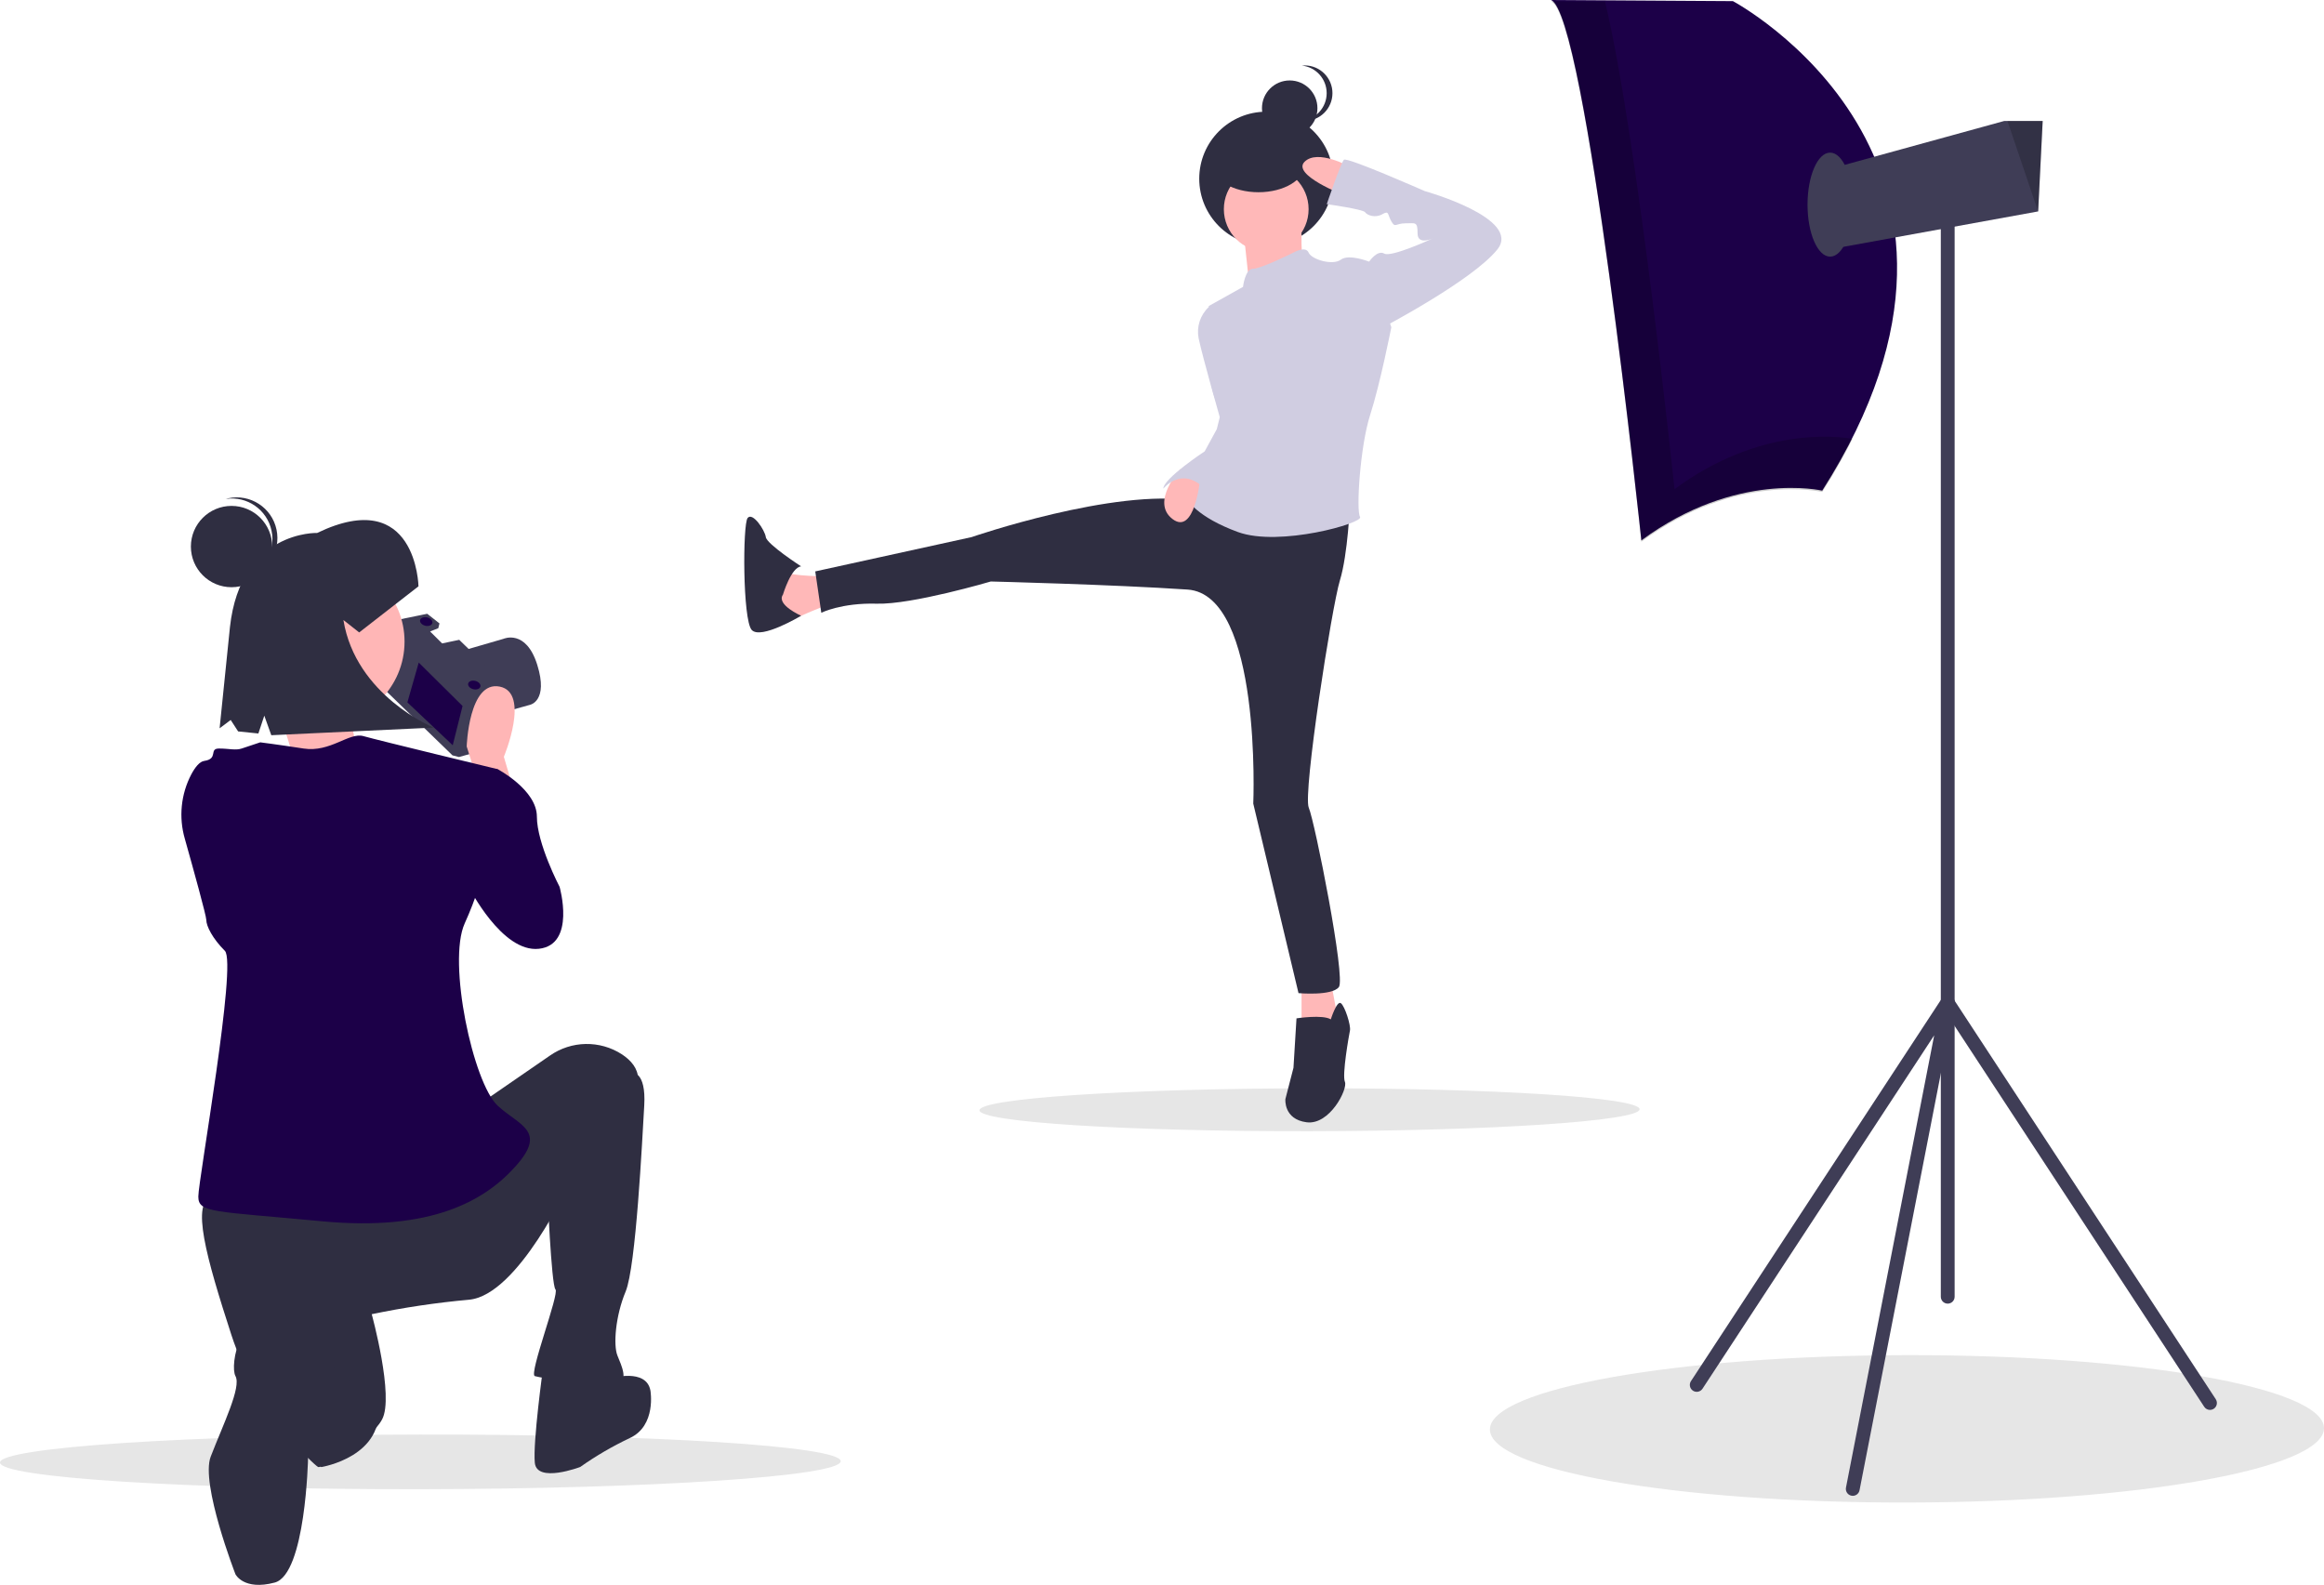
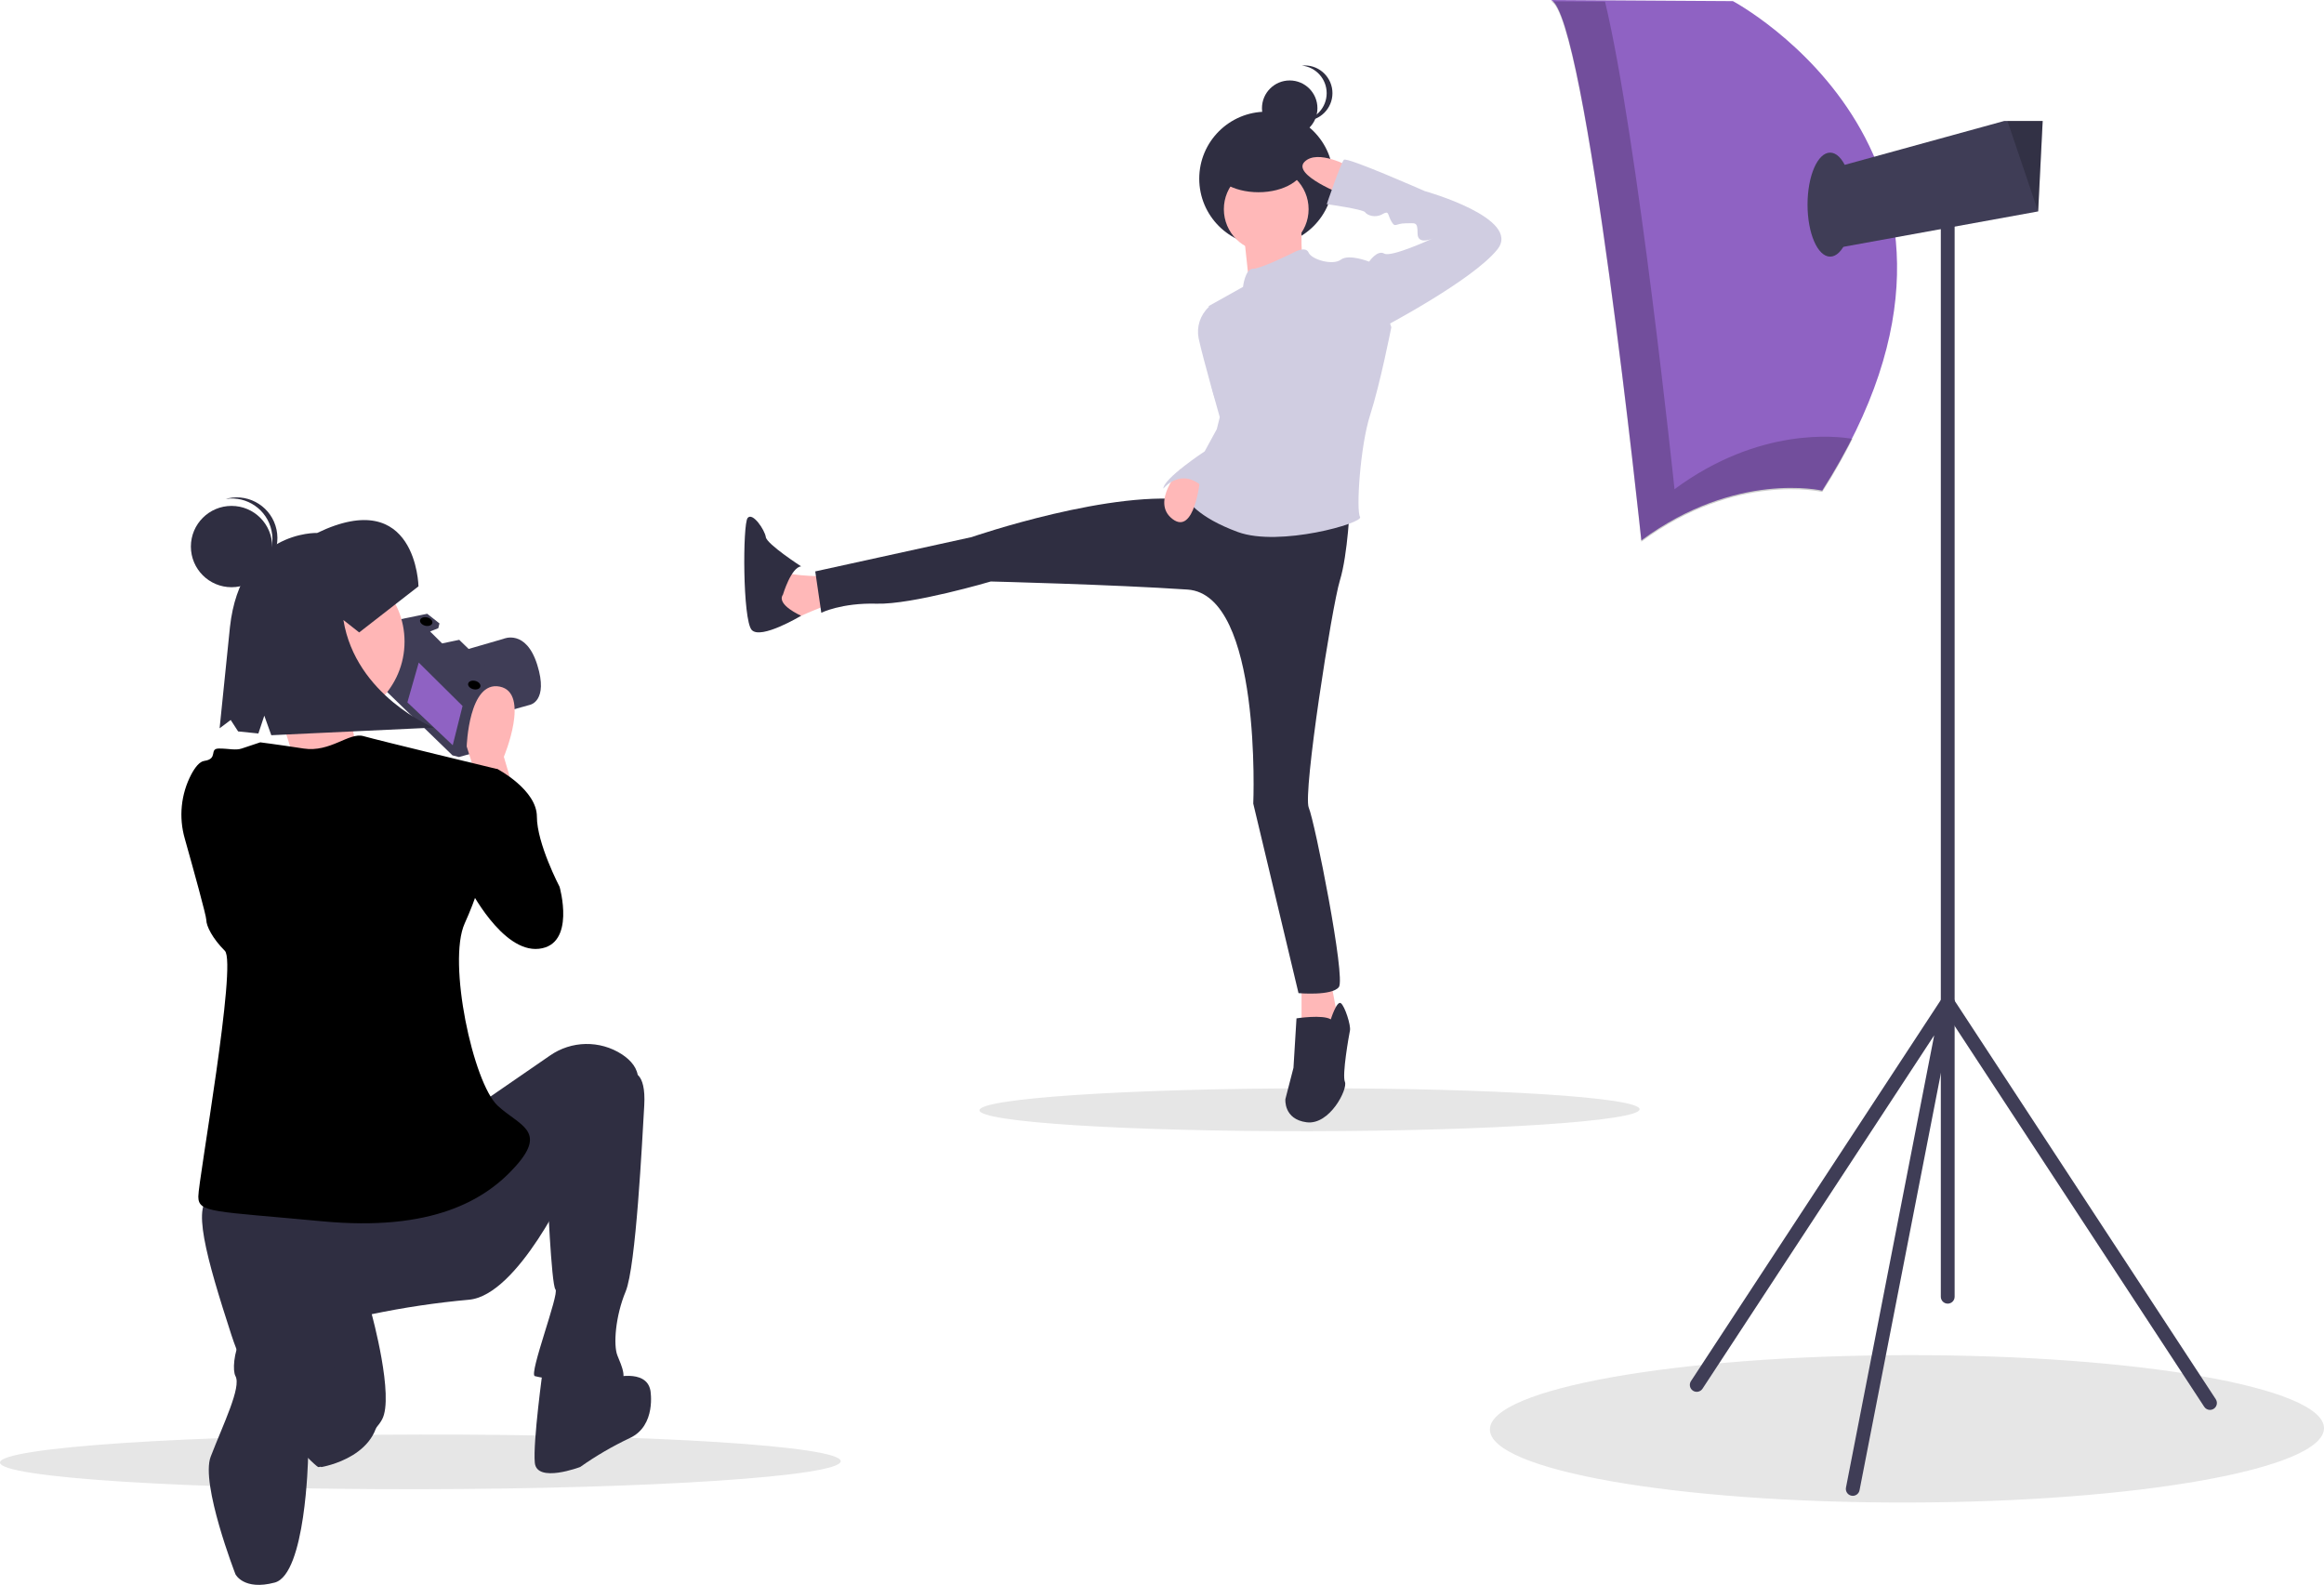
<svg xmlns="http://www.w3.org/2000/svg" data-name="Layer 1" width="994.405" height="678.133" viewBox="0 0 994.405 678.133">
  <ellipse cx="282.662" cy="736.435" rx="179.865" ry="11.69" transform="translate(-103.979 -110.4788) rotate(-0.09196)" fill="#e6e6e6" />
  <ellipse cx="663.127" cy="585.772" rx="141.228" ry="9.179" transform="translate(-103.7366 -109.8683) rotate(-0.09196)" fill="#e6e6e6" />
  <ellipse cx="918.756" cy="722.299" rx="178.447" ry="31.534" transform="translate(-103.9554 -109.4578) rotate(-0.09196)" fill="#e6e6e6" />
  <path d="M309.35,418.143l20.253-5.639s7.933-1.584,3.086-17.077-14.461-11.157-14.461-11.157l-17.966,5.22-7.093,2.191,9.98,14.002.837,9.332Z" transform="translate(-102.7973 -110.9334)" fill="#3f3d56" />
  <polygon points="167.418 266.274 161.064 291.656 193.622 323.209 196.421 323.911 203.888 321.813 210.243 296.433 203.806 289.664 210.385 287.94 196.345 274.31 189.019 275.848 183.142 270.013 187.108 268.428 187.483 266.935 182.678 263.153 167.418 266.274" fill="#3f3d56" />
-   <polygon points="197.922 302.074 193.716 318.87 174.312 300.526 179.171 283.496 197.922 302.074" fill="#1c0048" />
+   <polygon points="197.922 302.074 193.716 318.87 174.312 300.526 179.171 283.496 197.922 302.074" fill="#8f62c3" />
  <polygon points="167.418 266.274 166.527 269.833 198.902 301.328 201.701 302.029 208.936 300.071 209.334 300.063 210.243 296.433 203.806 289.664 210.385 287.94 196.345 274.31 189.019 275.848 183.142 270.013 187.108 268.428 187.483 266.935 182.678 263.153 167.418 266.274" fill="none" stroke="#3f3d56" stroke-miterlimit="10" />
-   <ellipse cx="285.171" cy="376.886" rx="1.828" ry="2.693" transform="translate(-252.4894 451.0471) rotate(-75.94348)" fill="#1c0048" />
-   <ellipse cx="305.739" cy="404.05" rx="1.828" ry="2.693" transform="translate(-263.2676 491.5655) rotate(-75.94348)" fill="#1c0048" />
+   <ellipse cx="285.171" cy="376.886" rx="1.828" ry="2.693" transform="translate(-252.4894 451.0471) rotate(-75.94348)" fill="#00000" />
+   <ellipse cx="305.739" cy="404.05" rx="1.828" ry="2.693" transform="translate(-263.2676 491.5655) rotate(-75.94348)" fill="#00000" />
  <path d="M322.806,449.761l-4.417-15.017s11.483-27.383-1.767-30.033-14.133,25.617-14.133,25.617l5.3,16.783Z" transform="translate(-102.7973 -110.9334)" fill="#ffb6b6" />
  <circle cx="138.008" cy="274.542" r="35.088" fill="#ffb6b6" />
  <path d="M252.157,410.243s2.064,25.8,7.224,27.864-46.134,16.512-46.134,16.512l15.48-17.544s-6.498-26.832-13.722-33.024Z" transform="translate(-102.7973 -110.9334)" fill="#ffb6b6" />
-   <path d="M301.606,441.811l14.133-1.767s16.783,8.833,16.783,20.317,9.717,30.033,9.717,30.033,7.067,24.733-8.833,26.5S303.373,490.395,303.373,490.395Z" transform="translate(-102.7973 -110.9334)" fill="#1c0048" />
+   <path d="M301.606,441.811l14.133-1.767s16.783,8.833,16.783,20.317,9.717,30.033,9.717,30.033,7.067,24.733-8.833,26.5S303.373,490.395,303.373,490.395Z" transform="translate(-102.7973 -110.9334)" fill="#00000" />
  <path d="M309.556,582.261l28.492-19.628a27.607,27.607,0,0,1,30.888-.558c3.926,2.617,6.87,6.052,6.87,10.469,0,13.25-29.15,44.167-29.15,44.167S324.573,665.294,303.373,667.061a365.845,365.845,0,0,0-41.517,6.183s9.717,35.333,4.417,45.05-25.617,21.2-27.383,20.317-26.5-23.85-37.1-56.533-17.667-57.417-7.95-59.183S309.556,582.261,309.556,582.261Z" transform="translate(-102.7973 -110.9334)" fill="#2f2e41" />
  <path d="M373.156,569.894s6.183-.883,5.3,14.133-3.533,68.9-7.95,79.5-5.3,22.967-3.533,27.383,5.3,11.483-.883,12.367-31.8-2.65-34.45-3.533,10.6-35.333,8.833-37.1-3.533-43.283-3.533-43.283Z" transform="translate(-102.7973 -110.9334)" fill="#2f2e41" />
  <path d="M364.323,700.628s15.017-4.417,16.783,5.3c0,0,2.65,15.017-8.833,20.317a141.909,141.909,0,0,0-21.2,12.367s-18.55,7.067-19.433-1.767,3.533-40.633,3.533-40.633Z" transform="translate(-102.7973 -110.9334)" fill="#2f2e41" />
  <path d="M264.506,711.227l-28.267-22.967s5.3,28.267-1.767,33.567l-3.228,9.437,9.039,7.394S268.04,734.194,264.506,711.227Z" transform="translate(-102.7973 -110.9334)" fill="#2f2e41" />
  <path d="M224.756,672.361s18.55,5.3,15.9,23.85-6.048,38.703-6.048,38.703-1.019,49.63-14.269,53.163-16.783-3.533-16.783-3.533-15.062-38.782-10.6-50.35c5.4-14.001,13.182-29.723,10.6-34.45C201.016,695.093,205.323,669.711,224.756,672.361Z" transform="translate(-102.7973 -110.9334)" fill="#2f2e41" />
-   <path d="M214.156,428.561s7.067.883,18.55,2.65,19.433-7.067,25.617-5.3,57.417,14.133,57.417,14.133L311.308,474.019c-1.452,11.136-5.06,21.798-9.681,32.033-7.451,16.503,3.589,68.202,14.112,77.976,9.154,8.501,21.2,10.6,7.95,25.617S287.473,637.911,240.656,633.494s-53-3.533-53-10.6,16.661-99.816,11.361-105.116-7.95-10.6-7.95-13.25c0-1.771-5.526-21.699-9.19-34.718a37.107,37.107,0,0,1,2.765-27.528c1.658-3.103,3.555-5.486,5.542-5.77,6.183-.883,1.889-5.3,6.306-5.3s7.067.883,9.717,0Z" transform="translate(-102.7973 -110.9334)" fill="#1c0048" />
+   <path d="M214.156,428.561s7.067.883,18.55,2.65,19.433-7.067,25.617-5.3,57.417,14.133,57.417,14.133L311.308,474.019c-1.452,11.136-5.06,21.798-9.681,32.033-7.451,16.503,3.589,68.202,14.112,77.976,9.154,8.501,21.2,10.6,7.95,25.617S287.473,637.911,240.656,633.494s-53-3.533-53-10.6,16.661-99.816,11.361-105.116-7.95-10.6-7.95-13.25c0-1.771-5.526-21.699-9.19-34.718a37.107,37.107,0,0,1,2.765-27.528c1.658-3.103,3.555-5.486,5.542-5.77,6.183-.883,1.889-5.3,6.306-5.3s7.067.883,9.717,0Z" transform="translate(-102.7973 -110.9334)" fill="#00000" />
  <path d="M281.86,361.807s-.799-43.36-43.36-22.835c0,0-32.726-1.154-37.306,40.243l-4.428,43.339,4.743-3.566,3.178,4.901,8.668.886,2.531-7.624,2.999,8.364,69.447-3.256s-33.324-13.614-38.594-46.033l6.748,5.31Z" transform="translate(-102.7973 -110.9334)" fill="#2f2e41" />
  <circle cx="99.073" cy="233.859" r="17.395" fill="#2f2e41" />
  <path d="M218.983,337.968a17.382,17.382,0,0,0-19.57-13.552c.349-.097.693-.204,1.052-.281a17.395,17.395,0,1,1,7.267,34.023c-.359.077-.717.12-1.075.173A17.382,17.382,0,0,0,218.983,337.968Z" transform="translate(-102.7973 -110.9334)" fill="#2f2e41" />
  <circle cx="541.812" cy="76.467" r="28.674" fill="#2f2e41" />
  <path d="M659.706,206.489s-.432,17.699,1.295,18.131-23.743,7.339-23.743,7.339l-2.59-24.175Z" transform="translate(-102.7973 -110.9334)" fill="#ffb8b8" />
  <path d="M458.538,357.581s-18.994,0-19.426-2.158-4.317,17.699-4.317,17.699l7.77,2.59s14.678-6.475,15.973-6.475S458.538,357.581,458.538,357.581Z" transform="translate(-102.7973 -110.9334)" fill="#ffb8b8" />
  <path d="M437.817,365.352s3.454-11.656,7.77-12.087c0,0-14.678-9.497-15.109-12.519s-5.612-10.792-7.77-8.202-2.158,43.601,1.727,47.918,21.153-6.068,21.153-6.068S434.795,369.669,437.817,365.352Z" transform="translate(-102.7973 -110.9334)" fill="#2f2e41" />
  <polygon points="569.428 419.757 572.881 438.319 556.909 440.909 556.909 419.757 569.428 419.757" fill="#ffb8b8" />
  <path d="M672.225,547.094s2.59-8.202,4.317-6.907,4.317,9.497,3.885,11.656-3.454,18.994-2.158,22.016-6.475,18.563-16.404,17.268-9.066-9.929-9.066-9.929l3.454-13.382,1.295-21.153S668.772,544.936,672.225,547.094Z" transform="translate(-102.7973 -110.9334)" fill="#2f2e41" />
  <circle cx="551.843" cy="46.288" r="11.865" fill="#2f2e41" />
  <path d="M670.46,150.795a11.866,11.866,0,0,0-10.629-11.801,11.986,11.986,0,0,1,1.236-.064,11.865,11.865,0,0,1,0,23.73,12.008,12.008,0,0,1-1.236-.064A11.866,11.866,0,0,0,670.46,150.795Z" transform="translate(-102.7973 -110.9334)" fill="#2f2e41" />
  <circle cx="541.8" cy="89.512" r="18.131" fill="#ffb8b8" />
  <path d="M680.427,326.5s-.863,21.585-4.317,32.809-15.904,91.158-13.314,97.202,15.904,72.884,12.883,76.77-17.268,2.59-17.268,2.59l-19.358-81.087s3.817-89.432-28.128-91.59-84.18-3.454-84.18-3.454-33.672,9.929-48.781,9.497-23.743,3.885-23.743,3.885L451.631,355.423l66.912-14.678s61.3-21.153,94.972-15.541S680.427,326.5,680.427,326.5Z" transform="translate(-102.7973 -110.9334)" fill="#2f2e41" />
  <path d="M656.253,219.008s5.18-3.022,6.475,0,10.361,5.612,13.814,3.022,12.087.863,12.087.863l9.497,28.06s-4.749,24.175-9.066,37.557-6.044,41.011-4.317,43.601-34.535,12.951-52.235,6.475-21.585-13.814-21.585-13.814,19.426-27.628,12.951-40.579-1.295-27.628-1.295-27.628l-2.59-14.678,14.678-8.202s.863-7.77,4.317-7.77S656.253,219.008,656.253,219.008Z" transform="translate(-102.7973 -110.9334)" fill="#d0cde1" />
  <path d="M626.466,242.32h-6.475a14.492,14.492,0,0,0-4.317,13.382c1.727,8.202,9.514,35.395,9.514,35.395l6.458-16.832Z" transform="translate(-102.7973 -110.9334)" fill="#d0cde1" />
  <path d="M607.871,311.647s-12.919,13.989-3.422,21.328,11.837-16.836,11.837-16.836Z" transform="translate(-102.7973 -110.9334)" fill="#ffb8b8" />
  <path d="M626.466,282.467l-3.022,12.087-5.18,9.497s-17.699,11.656-17.699,15.973c0,0,7.77-9.929,17.699,0l8.85-21.369Z" transform="translate(-102.7973 -110.9334)" fill="#d0cde1" />
  <ellipse cx="538.477" cy="70.387" rx="19.775" ry="11.865" fill="#2f2e41" />
  <path d="M680.427,182.315s-13.814-7.77-19.426-2.158,16.836,14.246,16.836,14.246Z" transform="translate(-102.7973 -110.9334)" fill="#ffb8b8" />
  <path d="M685.608,225.052l3.022-2.158s3.454-5.18,6.475-3.454,20.721-6.475,20.721-6.475-6.475,3.022-6.475-2.158-.863-4.317-5.18-4.317-4.317,2.158-6.044-.863-.863-4.749-3.885-3.022-6.475.432-7.339-.863-16.404-3.454-16.404-3.454,6.044-17.699,7.339-18.994,34.535,13.383,34.535,13.383,41.874,11.656,31.082,25.038-49.645,33.672-49.645,33.672Z" transform="translate(-102.7973 -110.9334)" fill="#d0cde1" />
-   <path d="M766.407,110.933l77.881.484s128.189,68.206,38.215,209.455c0,0-36.764-8.707-77.397,21.284C805.106,342.157,781.403,116.254,766.407,110.933Z" transform="translate(-102.7973 -110.9334)" fill="#1c0048" />
+   <path d="M766.407,110.933l77.881.484s128.189,68.206,38.215,209.455c0,0-36.764-8.707-77.397,21.284C805.106,342.157,781.403,116.254,766.407,110.933Z" transform="translate(-102.7973 -110.9334)" fill="#8f62c3" />
  <path d="M789.574,111.64c13.953,58.283,29.726,208.605,29.726,208.605,36.303-26.795,69.493-22.703,76.16-21.526a257.991,257.991,0,0,1-12.958,22.716s-36.764-8.707-77.397,21.284c0,0-23.703-225.902-38.698-231.223Z" transform="translate(-102.7973 -110.9334)" opacity="0.2" style="isolation:isolate" />
  <polygon points="780.189 73.043 786.961 105.937 872.069 90.467 872.097 90.457 874.032 51.759 857.586 51.759 780.189 73.043" fill="#3f3d56" />
  <polygon points="858.959 51.759 872.069 90.467 872.097 90.457 874.032 51.759 858.959 51.759" opacity="0.2" style="isolation:isolate" />
  <ellipse cx="783.091" cy="87.555" rx="9.675" ry="22.252" fill="#3f3d56" />
  <path d="M936.197,668.729a2.957,2.957,0,0,1-2.957-2.957V198.489a2.957,2.957,0,1,1,5.914,0V665.772a2.957,2.957,0,0,1-2.957,2.957Z" transform="translate(-102.7973 -110.9334)" fill="#3f3d56" />
  <path d="M895.567,750.964a2.956,2.956,0,0,1-2.906-3.523l37.748-193.52L831.282,705.125a2.957,2.957,0,1,1-4.946-3.244h0L933.723,538.079a2.958,2.958,0,0,1,5.376,2.188L898.466,748.573A2.959,2.959,0,0,1,895.567,750.964Z" transform="translate(-102.7973 -110.9334)" fill="#3f3d56" />
  <path d="M1048.424,714.2a2.953,2.953,0,0,1-2.475-1.337L933.723,541.623a2.957,2.957,0,1,1,4.946-3.241h0l112.226,171.24a2.957,2.957,0,0,1-2.471,4.578Z" transform="translate(-102.7973 -110.9334)" fill="#3f3d56" />
</svg>
